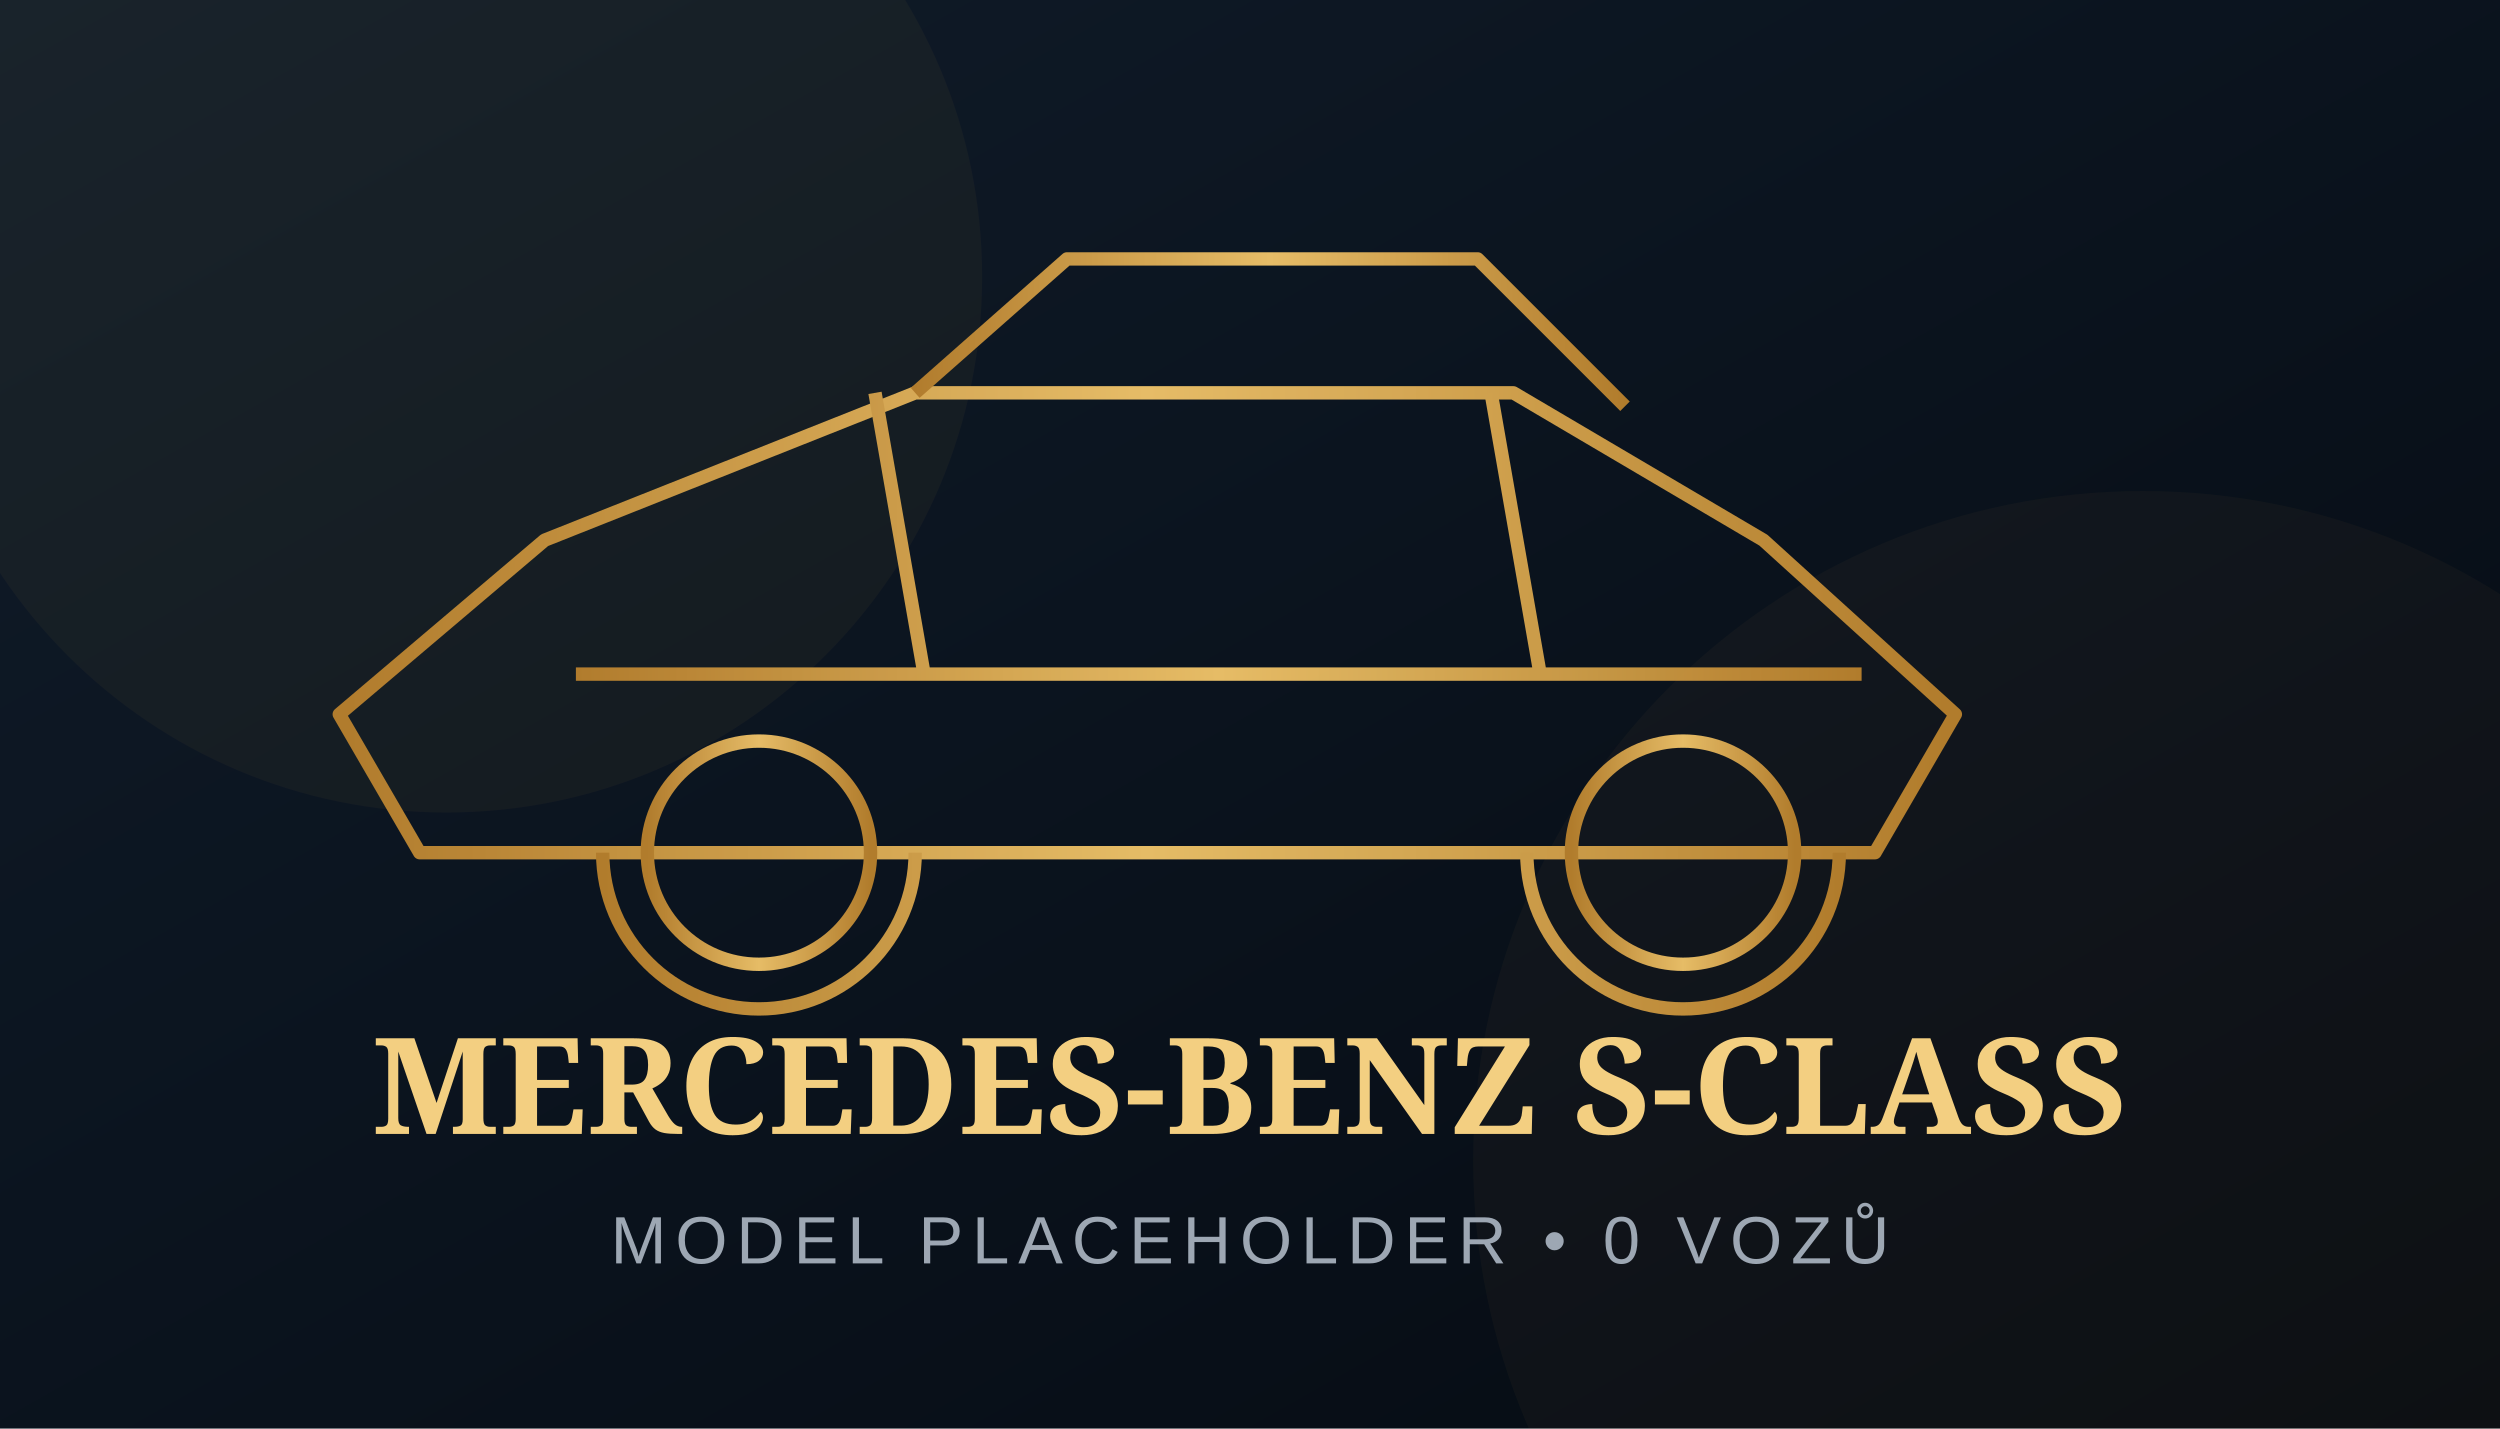
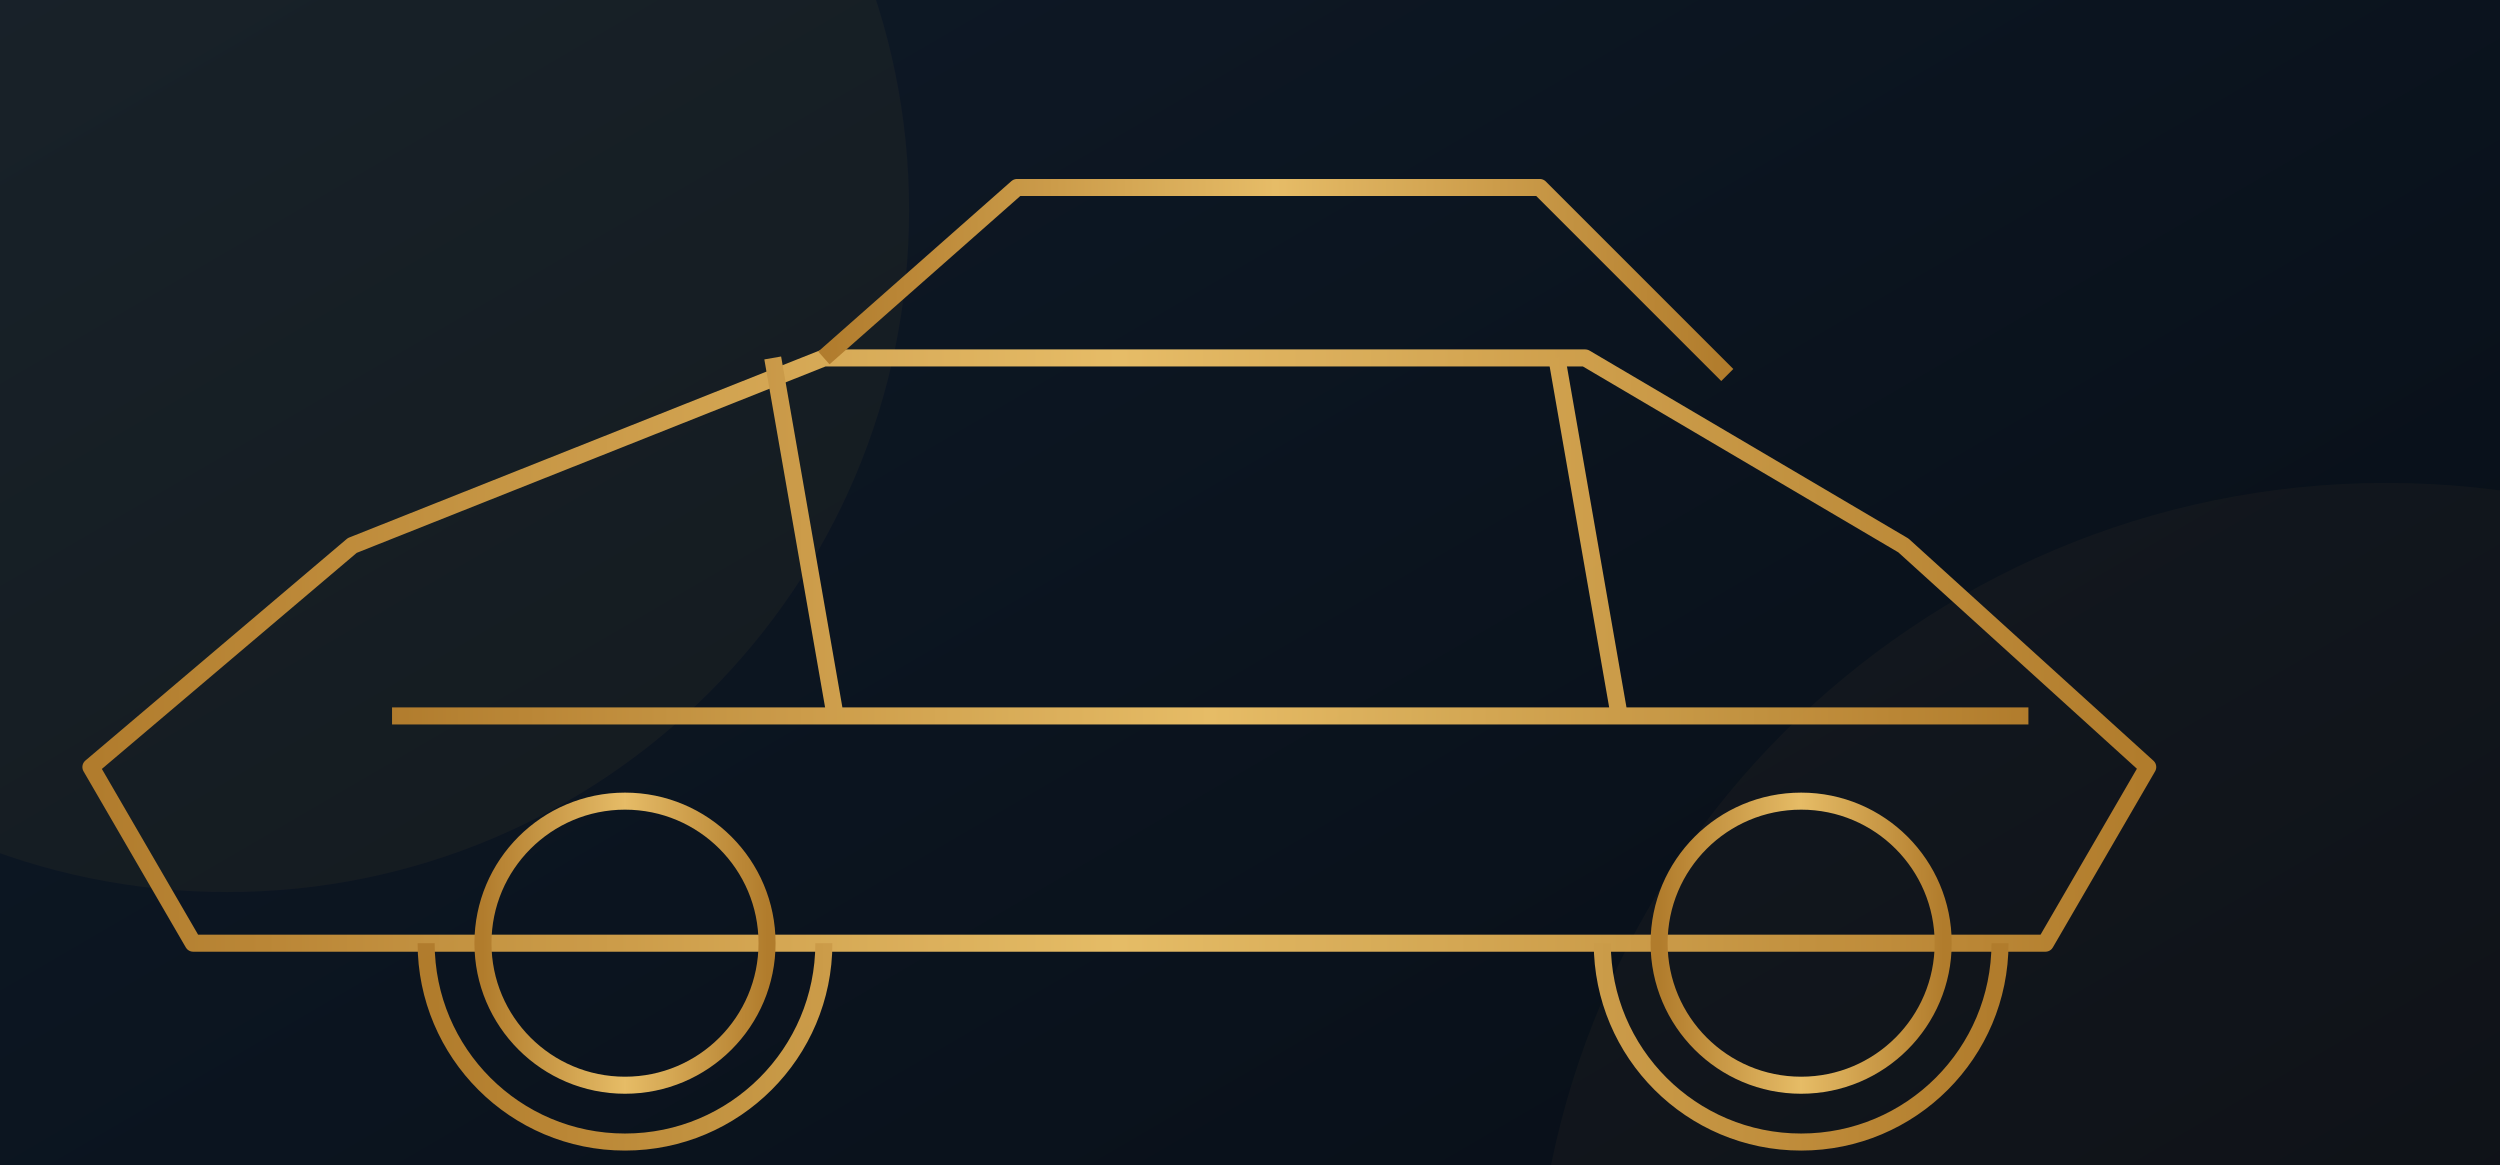
- <svg xmlns="http://www.w3.org/2000/svg" width="560" height="320" viewBox="0 0 560 320">
+ <svg xmlns="http://www.w3.org/2000/svg" width="440" height="205" viewBox="60 25 440 205">
  <defs>
    <linearGradient id="bg" x1="0" y1="0" x2="1" y2="1">
      <stop stop-color="#101c2a" />
      <stop offset="1" stop-color="#050a11" />
    </linearGradient>
    <linearGradient id="gold" x1="0" y1="0" x2="1" y2="0">
      <stop stop-color="#b9812d" />
      <stop offset=".5" stop-color="#f0c46a" />
      <stop offset="1" stop-color="#b9812d" />
    </linearGradient>
  </defs>
  <rect width="560" height="320" fill="url(#bg)" />
  <circle cx="100" cy="62" r="120" fill="#d6a248" opacity=".05" />
  <circle cx="480" cy="260" r="150" fill="#d6a248" opacity=".04" />
  <g fill="none" stroke="url(#gold)" stroke-width="3" stroke-linejoin="round" opacity=".95">
    <path d="M76 160 L122 121 L205 88 L339 88 L395 121 L438 160 L420 191 L94 191 Z" />
    <path d="M205 88 L239 58 L331 58 L364 91" />
    <path d="M135 191 A35 35 0 0 0 205 191 M342 191 A35 35 0 0 0 412 191" />
    <circle cx="170" cy="191" r="25" />
    <circle cx="377" cy="191" r="25" />
    <path d="M129 151 H417 M196 88 L207 151 M334 88 L345 151" />
  </g>
-   <text x="280" y="254" text-anchor="middle" fill="#f3cf81" font-family="Georgia,serif" font-size="30" font-weight="700">MERCEDES-BENZ S-CLASS</text>
-   <text x="280" y="283" text-anchor="middle" fill="#9da7b3" font-family="Arial,sans-serif" font-size="15" letter-spacing="2">MODEL PLACEHOLDER • 0 VOZŮ</text>
</svg>
